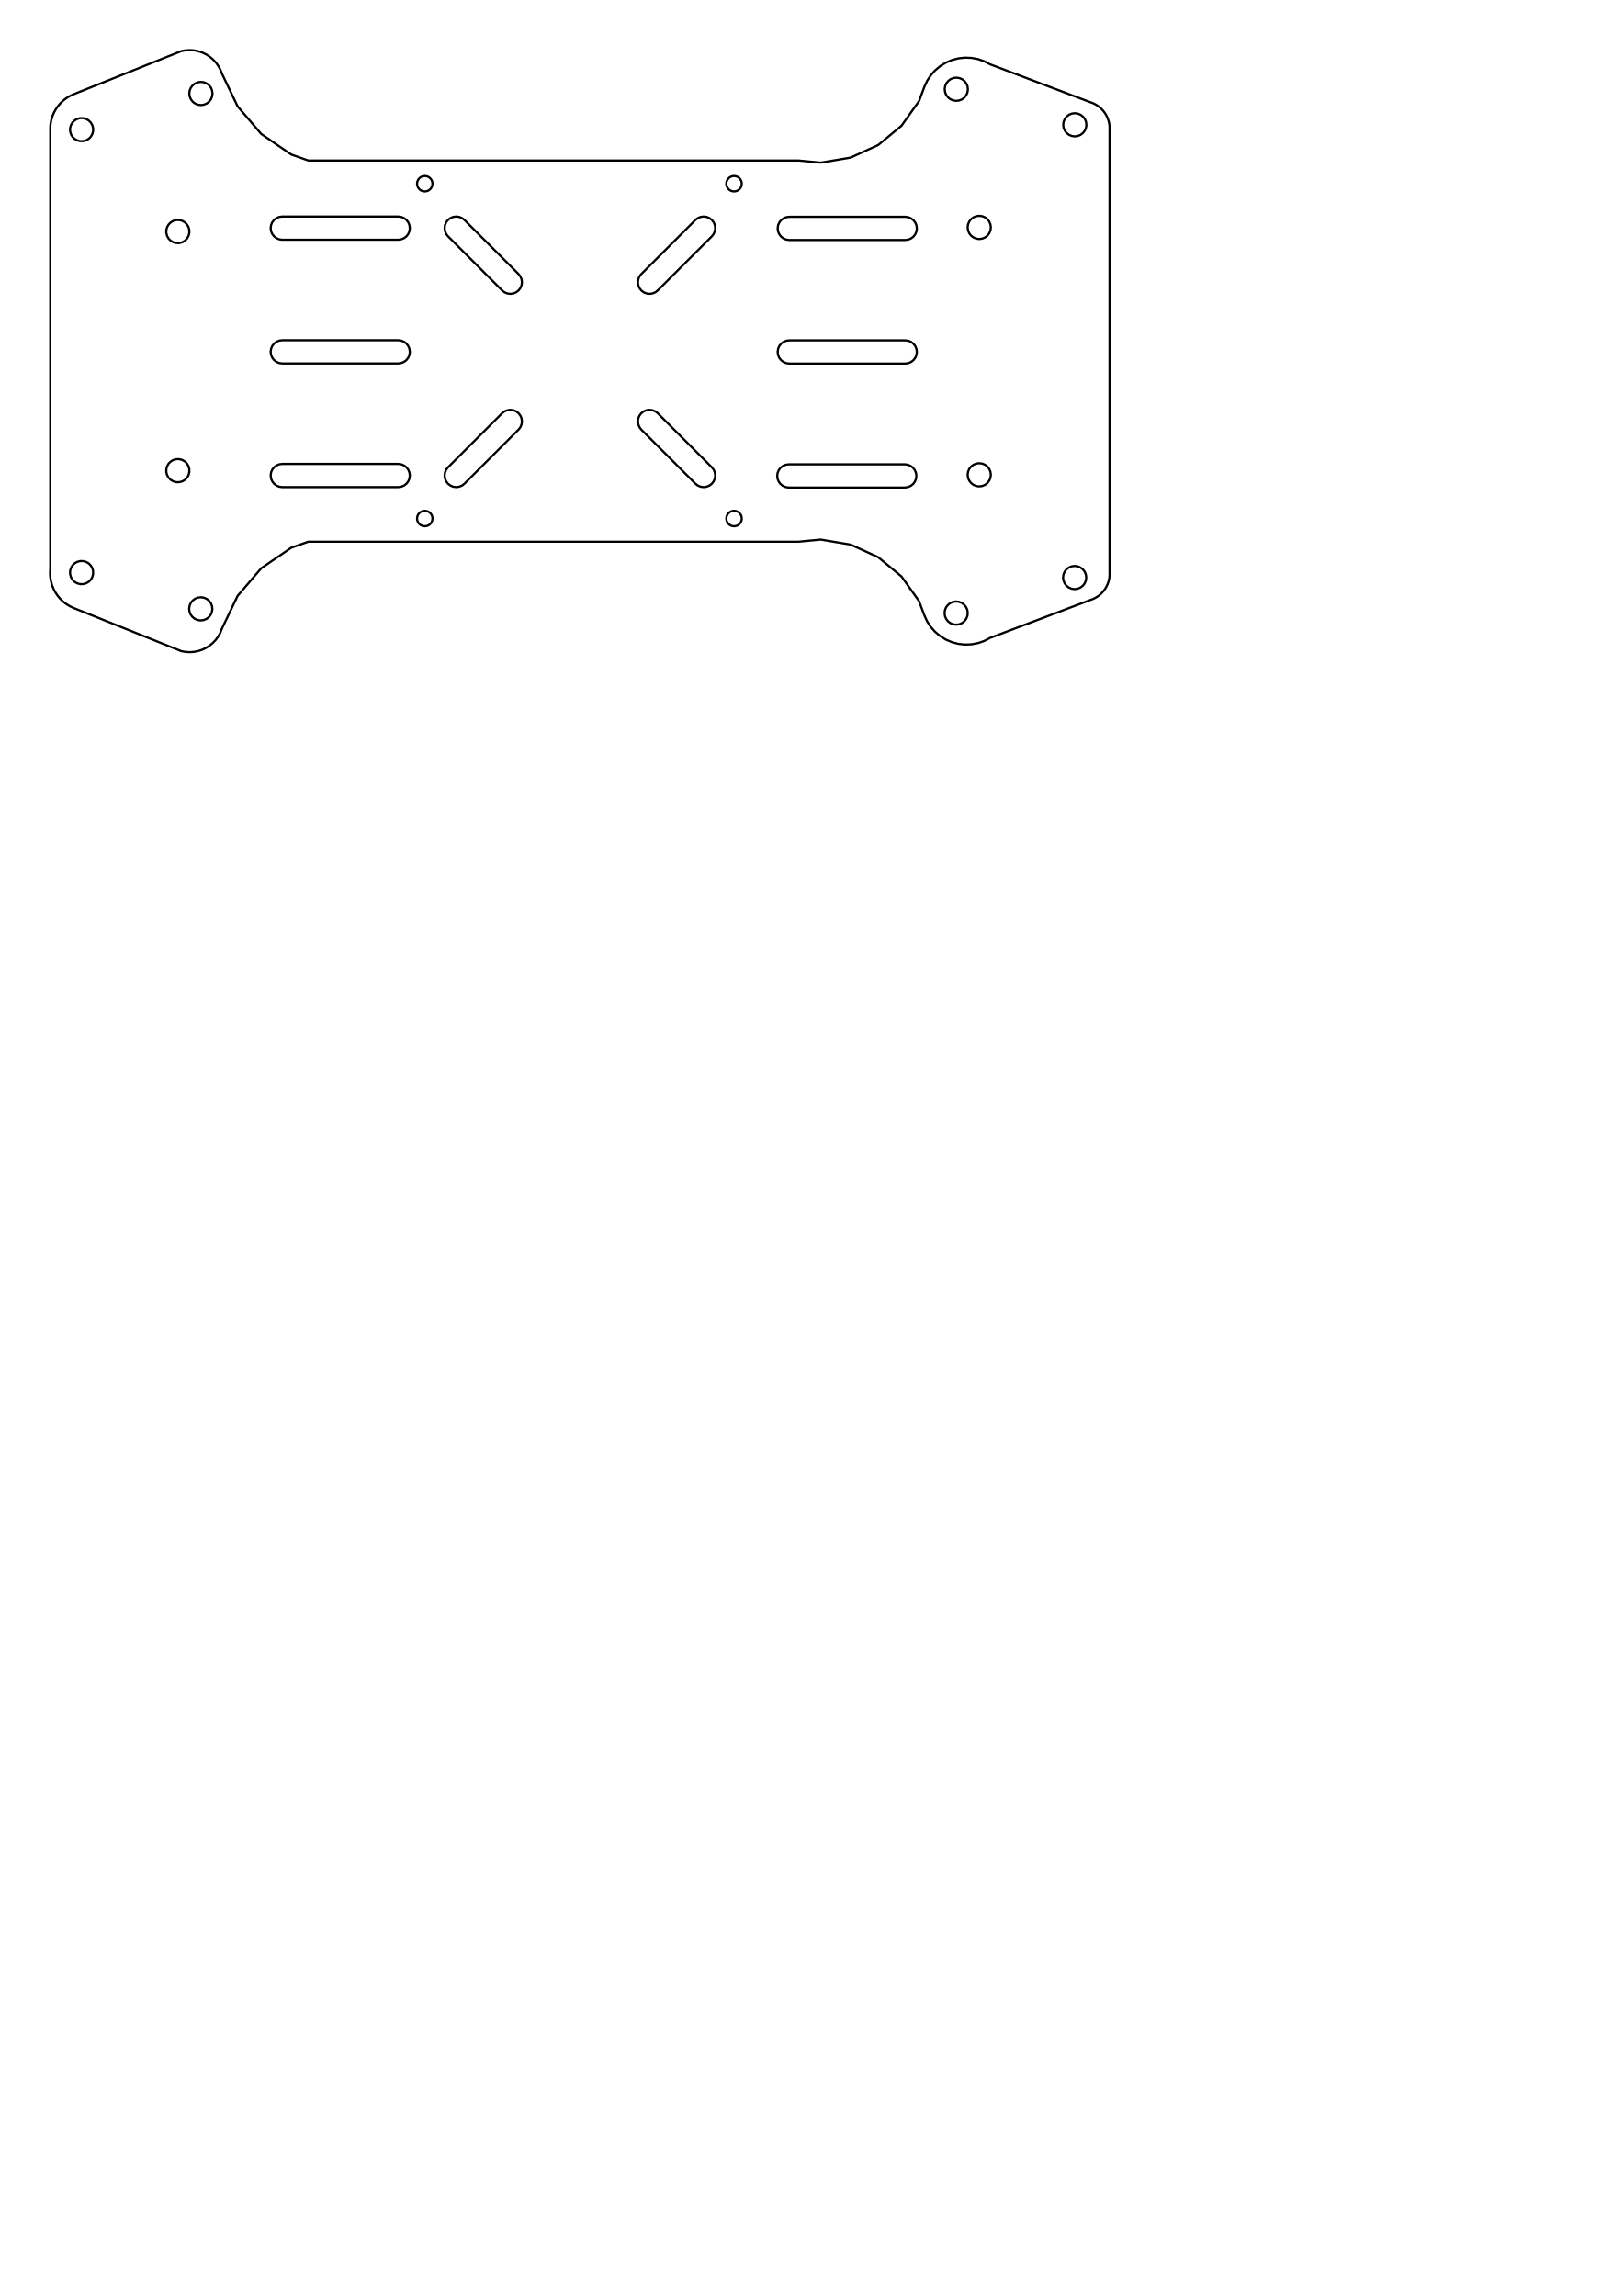
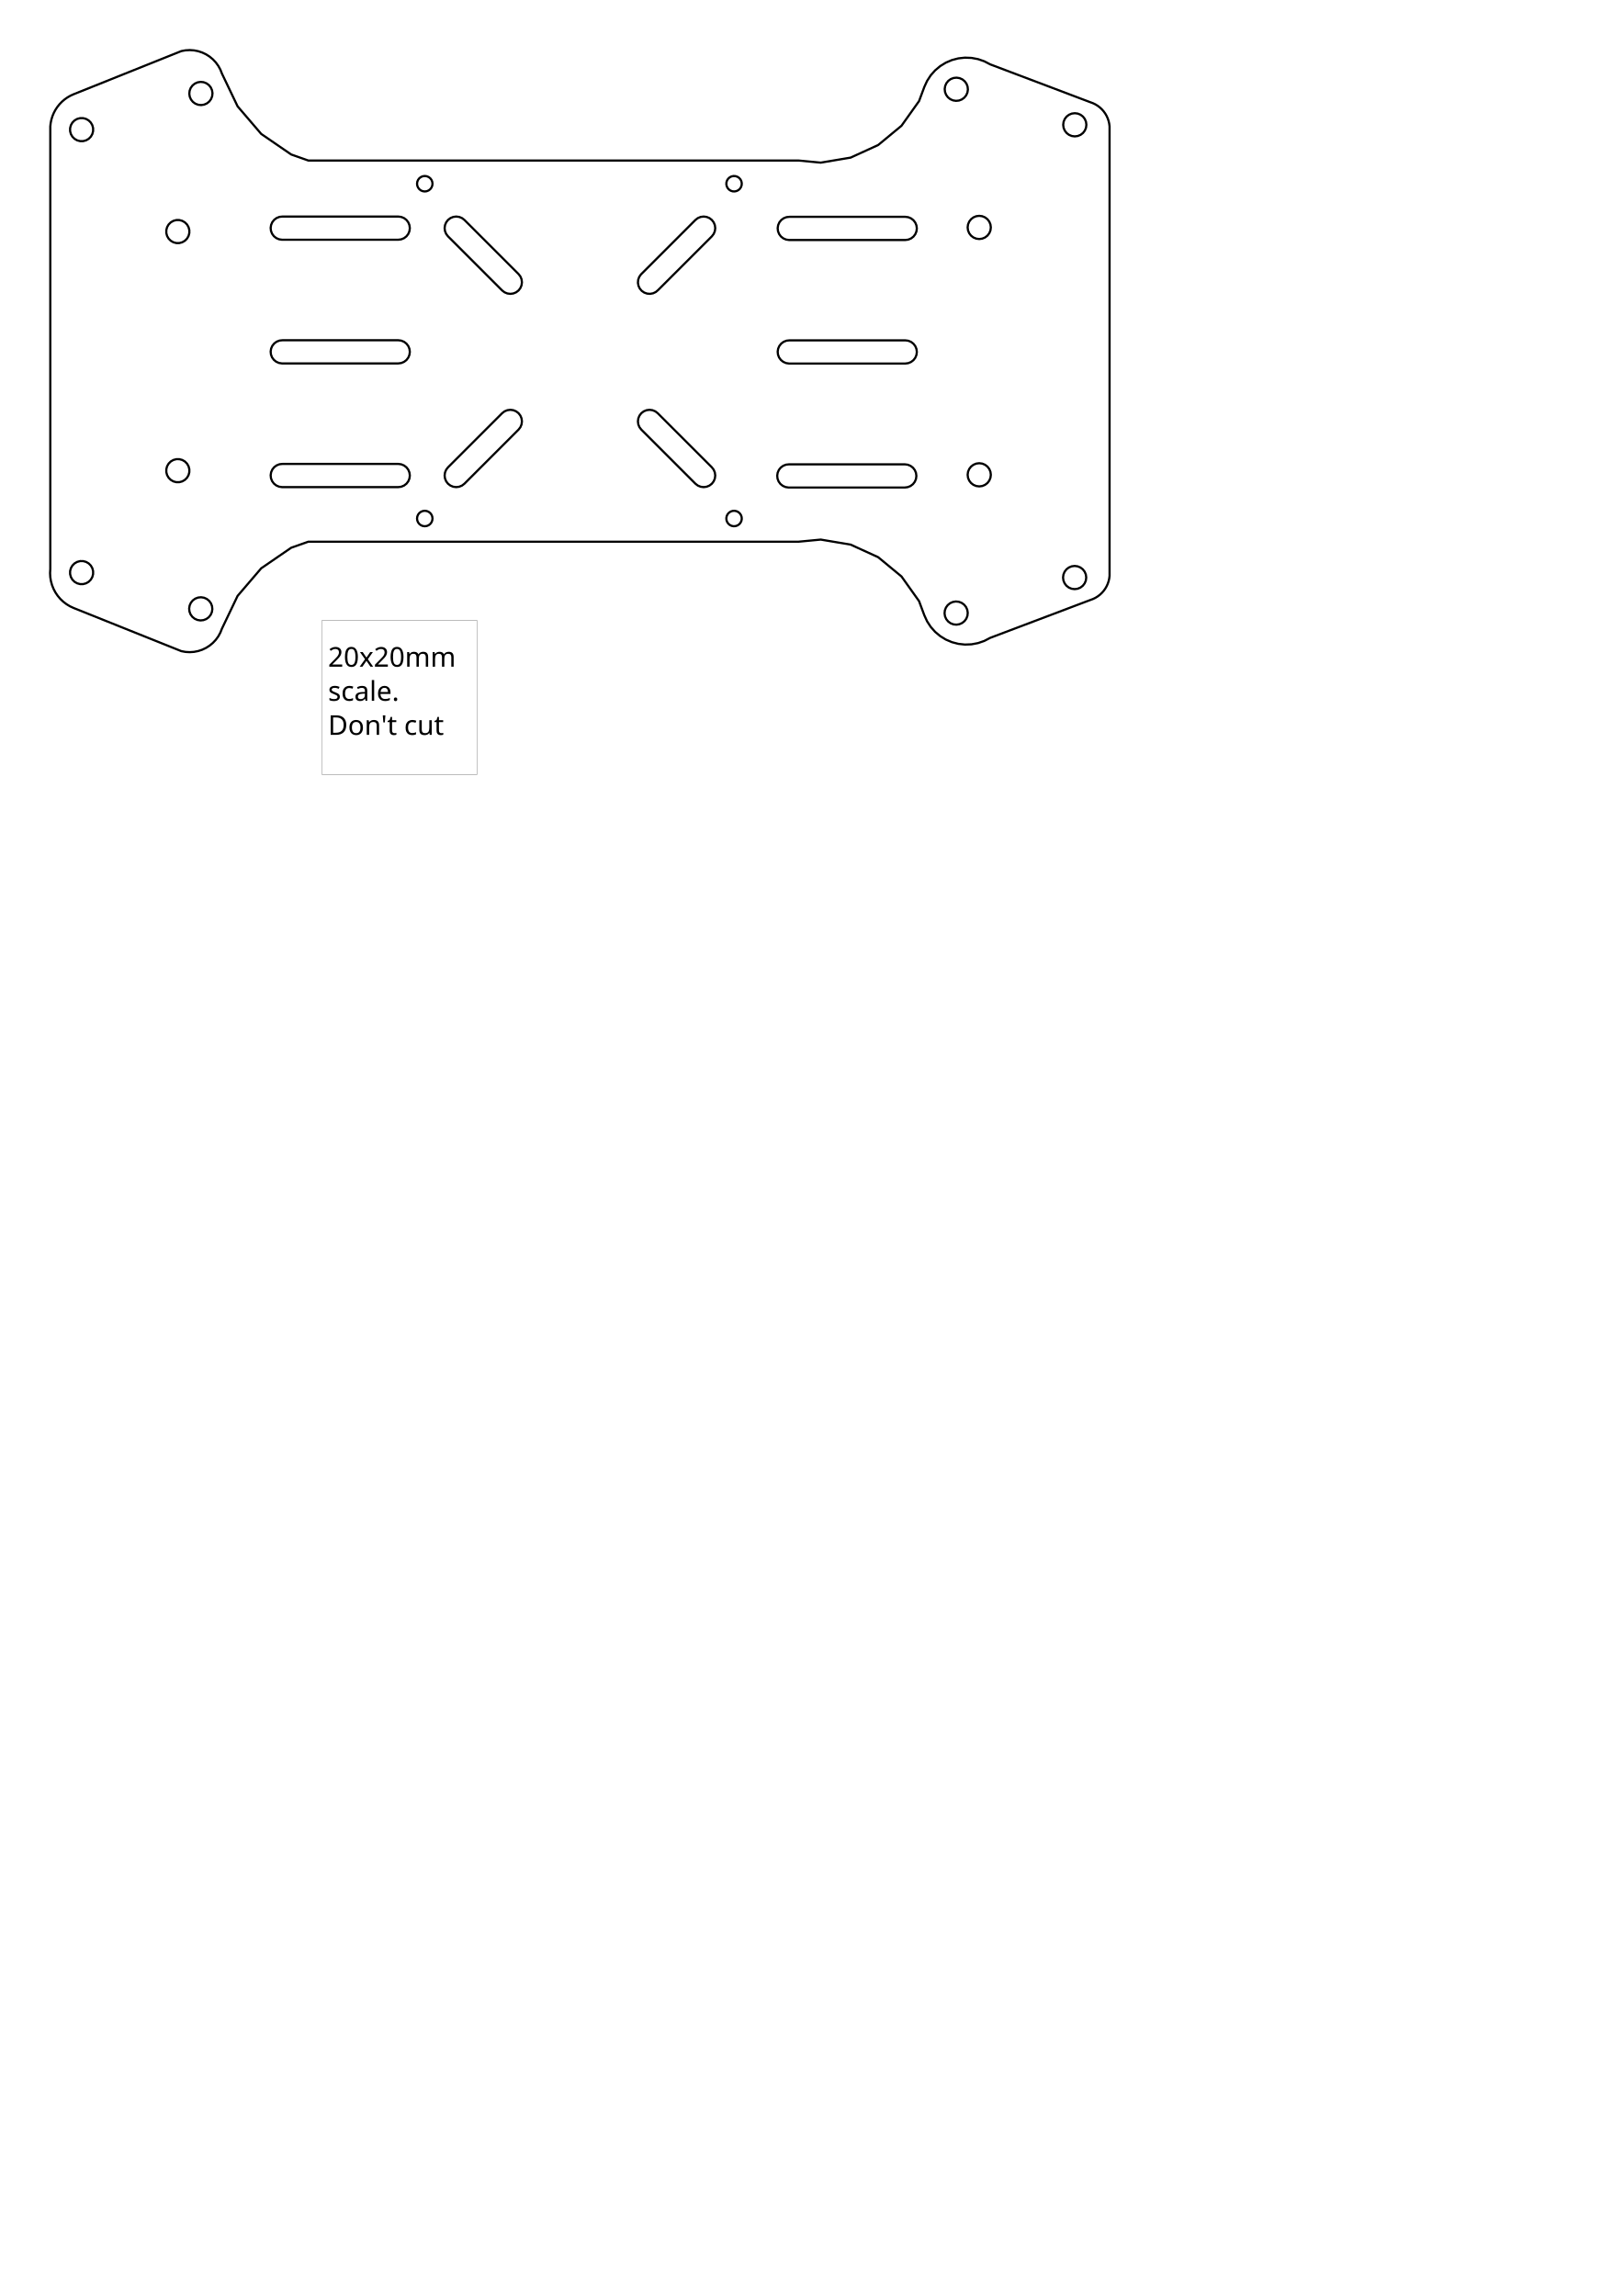
<svg xmlns="http://www.w3.org/2000/svg" width="744.094" height="1052.362" id="svg3336" version="1.1">
  <defs id="defs3340">
    <marker id="DistanceX" orient="auto" refX="0.0" refY="0.0" style="overflow:visible">
      <path d="M 3,-3 L -3,3 M 0,-5 L  0,5" style="stroke:#000000; stroke-width:0.5" id="path3343" />
    </marker>
    <pattern height="8" id="Hatch" patternUnits="userSpaceOnUse" width="8" x="0" y="0">
      <path d="M8 4 l-4,4" linecap="square" stroke="#000000" stroke-width="0.25" id="path3346" />
      <path d="M6 2 l-4,4" linecap="square" stroke="#000000" stroke-width="0.25" id="path3348" />
      <path d="M4 0 l-4,4" linecap="square" stroke="#000000" stroke-width="0.25" id="path3350" />
    </pattern>
    <symbol id="*MODEL_SPACE" />
    <symbol id="*PAPER_SPACE" />
  </defs>
  <g id="g3354" />
  <g id="g3356">
    <path id="path3598" style="fill:none;stroke:#000000" d="m 23.841,268.164 0.688,1.734 0.871,1.649 1.044,1.545 1.205,1.423 1.352,1.285 1.483,1.131 1.596,0.964 1.691,0.786 49.336,19.771 1.916,0.351 1.945,0.109 1.943,-0.134 1.911,-0.375 1.85,-0.61 1.759,-0.836 1.642,-1.049 1.498,-1.245 1.331,-1.422 1.144,-1.577 0.938,-1.707 0.718,-1.811 7.182,-15.021 10.825,-12.65 13.731,-9.417 7.85,-2.771 224.652,0 10.19,-0.971 13.682,2.304 12.62,5.767 10.697,8.836 8.045,11.304 2.423,6.501 1.266,2.758 1.658,2.542 2.013,2.272 2.324,1.952 2.586,1.589 2.791,1.192 2.936,0.77 3.017,0.331 3.033,-0.116 2.983,-0.56 2.869,-0.992 2.692,-1.402 45.869,-17.351 1.178,-0.43 1.129,-0.545 1.069,-0.654 0.999,-0.757 0.919,-0.853 0.83,-0.94 0.733,-1.017 0.628,-1.085 0.517,-1.142 0.401,-1.188 0.281,-1.222 0.159,-1.244 0,-206.015 -0.159,-1.244 -0.281,-1.222 -0.401,-1.188 -0.517,-1.142 -0.628,-1.085 -0.733,-1.017 -0.83,-0.94 -0.919,-0.853 -0.999,-0.757 -1.069,-0.654 -1.129,-0.545 -1.178,-0.43 -45.869,-17.351 -2.692,-1.402 -2.869,-0.991 -2.983,-0.56 -3.033,-0.116 -3.017,0.331 -2.936,0.77 -2.791,1.193 -2.586,1.589 -2.324,1.952 -2.013,2.272 -1.658,2.543 -1.266,2.758 -2.423,6.501 -8.045,11.304 -10.697,8.837 -12.62,5.767 -13.682,2.304 -10.19,-0.971 -224.652,0 -7.85,-2.771 -13.731,-9.417 L 108.886,48.74 101.704,33.719 100.985,31.909 100.047,30.202 98.904,28.625 97.572,27.203 96.074,25.958 94.433,24.909 92.673,24.073 90.824,23.463 88.912,23.088 l -1.943,-0.134 -1.945,0.109 -1.916,0.351 -49.336,19.771 -1.457,0.664 -1.388,0.797 -1.308,0.923 -1.216,1.041 -1.114,1.15 -1.001,1.249 -0.88,1.337 -0.752,1.414 -0.617,1.478 -0.476,1.529 -0.331,1.566 -0.184,1.591 -7e-6,202.874 -0.103,1.862 0.099,1.862 0.3,1.841 z" />
    <path id="path3642" style="fill:none;stroke:#000000" d="m 332.859,237.401 0.187,-0.906 0.415,-0.827 0.615,-0.691 0.773,-0.508 0.878,-0.291 0.923,-0.054 0.906,0.187 0.827,0.415 0.691,0.615 0.508,0.773 0.291,0.878 0.054,0.923 -0.187,0.906 -0.415,0.827 -0.615,0.691 -0.773,0.508 -0.878,0.291 -0.923,0.054 -0.906,-0.187 -0.827,-0.415 -0.691,-0.615 -0.508,-0.773 -0.291,-0.878 z" />
    <path id="path3682" style="fill:none;stroke:#000000" d="m 36.714,64.689 -1.341,-0.357 -1.203,-0.692 -0.983,-0.979 -0.696,-1.2 -0.361,-1.34 -0.002,-1.387 0.357,-1.341 0.692,-1.203 0.979,-0.983 1.2,-0.696 1.34,-0.361 1.387,-0.002 1.341,0.357 1.203,0.692 0.983,0.979 0.696,1.2 0.361,1.34 0.002,1.387 -0.357,1.341 -0.692,1.203 -0.979,0.983 -1.2,0.696 -1.34,0.362 z" />
    <path id="path3730" style="fill:none;stroke:#000000" d="m 183.873,223.087 1.282,-0.531 1.101,-0.845 0.845,-1.101 0.531,-1.282 0.181,-1.376 -0.181,-1.376 -0.531,-1.282 -0.845,-1.101 -1.101,-0.845 -1.282,-0.531 -1.376,-0.181 -53.025,0.001 -1.379,0.149 -1.294,0.501 -1.12,0.819 -0.87,1.081 -0.561,1.269 -0.213,1.371 0.149,1.379 0.501,1.294 0.819,1.12 1.081,0.87 1.269,0.561 1.371,0.213 53.275,10e-4 z" />
    <path id="path3774" style="fill:none;stroke:#000000" d="m 83.533,210.825 1.2,0.696 0.979,0.983 0.692,1.203 0.357,1.341 -0.002,1.387 -0.361,1.34 -0.696,1.2 -0.983,0.979 -1.203,0.692 -1.341,0.357 -1.387,-0.002 -1.34,-0.361 -1.2,-0.696 -0.979,-0.983 -0.692,-1.203 -0.357,-1.341 0.002,-1.387 0.361,-1.34 0.696,-1.2 0.983,-0.979 1.203,-0.692 1.341,-0.357 1.387,0.002 z" />
    <path id="path3820" style="fill:none;stroke:#000000" d="m 39.424,267.363 1.203,-0.692 0.983,-0.979 0.696,-1.2 0.361,-1.34 0.002,-1.387 -0.357,-1.341 -0.692,-1.203 -0.979,-0.983 -1.2,-0.696 -1.34,-0.363 -1.387,-10e-4 -1.341,0.357 -1.203,0.692 -0.983,0.98 -0.696,1.201 -0.361,1.339 -0.002,1.387 0.357,1.341 0.692,1.203 0.979,0.983 1.2,0.696 1.34,0.361 1.387,10e-4 z" />
    <path id="path3868" style="fill:none;stroke:#000000" d="m 487.345,266.086 0.531,1.281 0.844,1.1 1.1,0.844 1.281,0.531 1.375,0.181 1.375,-0.181 1.281,-0.531 1.1,-0.844 0.844,-1.1 0.531,-1.281 0.181,-1.375 -0.181,-1.375 -0.531,-1.281 -0.844,-1.1 -1.1,-0.844 -1.281,-0.531 -1.375,-0.181 -1.375,0.181 -1.281,0.531 -1.1,0.844 -0.844,1.1 -0.531,1.281 -0.181,1.375 z" />
    <path id="path3910" style="fill:none;stroke:#000000" d="m 497.675,58.574 -0.531,1.281 -0.844,1.1 -1.1,0.844 -1.281,0.531 -1.375,0.181 -1.375,-0.181 -1.281,-0.531 -1.1,-0.844 -0.844,-1.1 -0.531,-1.281 -0.181,-1.375 0.181,-1.375 0.531,-1.281 0.844,-1.1 1.1,-0.844 1.281,-0.531 1.375,-0.181 1.375,0.181 1.281,0.531 1.1,0.844 0.844,1.1 0.531,1.281 0.181,1.375 z" />
    <path id="path3958" style="fill:none;stroke:#000000" d="m 361.573,110.004 -1.371,-0.213 -1.269,-0.561 -1.081,-0.87 -0.819,-1.12 -0.501,-1.294 -0.149,-1.379 0.213,-1.371 0.561,-1.269 0.87,-1.081 1.12,-0.819 1.294,-0.501 1.379,-0.149 53.025,-0.001 1.376,0.181 1.282,0.531 1.101,0.845 0.845,1.101 0.531,1.282 0.181,1.376 -0.181,1.376 -0.531,1.282 -0.845,1.101 -1.101,0.845 -1.282,0.531 -1.376,0.181 z" />
    <path id="path4002" style="fill:none;stroke:#000000" d="m 191.592,85.981 -0.354,-0.855 -0.121,-0.917 0.121,-0.917 0.354,-0.855 0.563,-0.734 0.734,-0.563 0.855,-0.354 0.917,-0.121 0.917,0.121 0.855,0.354 0.734,0.563 0.563,0.734 0.354,0.855 0.121,0.917 -0.121,0.917 -0.354,0.855 -0.563,0.734 -0.734,0.563 -0.855,0.354 -0.917,0.121 -0.917,-0.121 -0.855,-0.354 -0.734,-0.563 z" />
    <path id="path4048" style="fill:none;stroke:#000000" d="m 183.873,99.432 1.282,0.531 1.101,0.845 0.845,1.101 0.531,1.282 0.181,1.376 -0.181,1.376 -0.531,1.282 -0.845,1.101 -1.101,0.845 -1.282,0.531 -1.376,0.181 -53.275,-0.001 -1.371,-0.213 -1.269,-0.561 -1.081,-0.87 -0.819,-1.12 -0.501,-1.294 -0.149,-1.379 0.213,-1.371 0.561,-1.269 0.87,-1.081 1.12,-0.819 1.294,-0.501 1.379,-0.149 53.025,-0.001 z" />
    <path id="path4086" style="fill:none;stroke:#000000" d="m 80.787,100.867 -1.34,0.361 -1.2,0.696 -0.979,0.983 -0.692,1.203 -0.357,1.341 0.002,1.387 0.361,1.34 0.696,1.2 0.983,0.979 1.203,0.692 1.341,0.357 1.387,-0.002 1.34,-0.362 1.2,-0.696 0.979,-0.983 0.692,-1.203 0.357,-1.341 -0.002,-1.387 -0.361,-1.34 -0.696,-1.2 -0.983,-0.979 -1.203,-0.692 -1.341,-0.357 z" />
    <path id="path4122" style="fill:none;stroke:#000000" d="m 454.071,217.627 -0.181,1.376 -0.531,1.282 -0.845,1.101 -1.101,0.845 -1.282,0.531 -1.376,0.181 -1.376,-0.181 -1.282,-0.531 -1.101,-0.845 -0.845,-1.101 -0.531,-1.282 -0.181,-1.376 0.181,-1.376 0.531,-1.282 0.845,-1.101 1.101,-0.845 1.282,-0.531 1.376,-0.181 1.376,0.181 1.282,0.531 1.101,0.845 0.845,1.101 0.531,1.282 z" />
    <path id="path4156" style="fill:none;stroke:#000000" d="m 442.774,43.685 -0.873,1.078 -1.122,0.816 -1.295,0.497 -1.38,0.145 -1.37,-0.217 -1.268,-0.564 -1.078,-0.873 -0.816,-1.122 -0.497,-1.295 -0.145,-1.38 0.217,-1.37 0.564,-1.268 0.873,-1.078 1.122,-0.816 1.295,-0.497 1.38,-0.145 1.37,0.217 1.268,0.564 1.078,0.873 0.816,1.122 0.497,1.295 0.145,1.38 -0.217,1.37 z" />
    <path id="path4196" style="fill:none;stroke:#000000" d="m 88.14,282.717 1.078,0.874 1.267,0.565 1.37,0.218 1.38,-0.144 1.296,-0.496 1.123,-0.815 0.874,-1.078 0.565,-1.267 0.218,-1.37 -0.144,-1.38 -0.496,-1.296 -0.815,-1.123 -1.078,-0.874 -1.267,-0.565 -1.37,-0.218 -1.38,0.144 -1.296,0.496 -1.123,0.815 -0.874,1.078 -0.565,1.267 -0.218,1.37 0.144,1.38 0.496,1.296 z" />
    <path id="path4236" style="fill:none;stroke:#000000" d="m 416.223,166.447 1.282,-0.531 1.101,-0.845 0.845,-1.101 0.531,-1.282 0.181,-1.376 -0.181,-1.376 -0.531,-1.282 -0.845,-1.101 -1.101,-0.845 -1.282,-0.531 -1.376,-0.181 -53.025,0.001 -1.379,0.149 -1.294,0.501 -1.12,0.819 -0.87,1.081 -0.561,1.269 -0.213,1.371 0.149,1.379 0.501,1.294 0.819,1.12 1.081,0.87 1.269,0.561 1.371,0.213 53.275,0.001 z" />
    <path id="path4274" style="fill:none;stroke:#000000" d="m 433.504,278.466 0.816,-1.122 1.078,-0.873 1.268,-0.564 1.37,-0.217 1.38,0.145 1.295,0.497 1.122,0.816 0.873,1.078 0.564,1.268 0.217,1.37 -0.145,1.38 -0.497,1.295 -0.816,1.122 -1.078,0.873 -1.268,0.564 -1.37,0.217 -1.38,-0.145 -1.295,-0.497 -1.122,-0.816 -0.873,-1.078 -0.564,-1.268 -0.217,-1.37 0.145,-1.38 z" />
    <path id="path4316" style="fill:none;stroke:#000000" d="m 292.457,128.259 0.464,-1.307 0.787,-1.143 24.991,-25.001 1.101,-0.845 1.282,-0.531 1.376,-0.181 1.376,0.181 1.282,0.531 1.101,0.845 0.845,1.101 0.531,1.282 0.181,1.376 -0.181,1.376 -0.531,1.282 -0.845,1.101 -24.615,24.605 -1.056,0.9 -1.253,0.596 -1.365,0.251 -1.383,-0.11 -1.307,-0.464 -1.143,-0.787 -0.9,-1.056 -0.596,-1.253 -0.252,-1.365 z" />
    <path id="path4356" style="fill:none;stroke:#000000" d="m 193.744,241.081 -0.855,-0.354 -0.734,-0.563 -0.563,-0.734 -0.354,-0.855 -0.121,-0.917 0.121,-0.917 0.354,-0.855 0.563,-0.734 0.734,-0.563 0.855,-0.354 0.917,-0.121 0.917,0.121 0.855,0.354 0.734,0.563 0.563,0.734 0.354,0.855 0.121,0.917 -0.121,0.917 -0.354,0.855 -0.563,0.734 -0.734,0.563 -0.855,0.354 -0.917,0.121 z" />
    <path id="path4400" style="fill:none;stroke:#000000" d="m 88.409,46.707 1.123,0.815 1.296,0.496 1.38,0.144 1.37,-0.218 1.267,-0.565 1.078,-0.874 0.815,-1.123 0.496,-1.296 0.144,-1.38 -0.218,-1.37 -0.565,-1.267 -0.874,-1.078 -1.123,-0.815 -1.296,-0.496 -1.38,-0.144 -1.37,0.218 -1.267,0.565 -1.078,0.874 -0.815,1.123 -0.496,1.296 -0.144,1.38 0.218,1.37 0.565,1.267 z" />
    <path id="path4442" style="fill:none;stroke:#000000" d="m 239.009,194.524 -0.531,1.282 -0.845,1.101 -24.803,24.804 -1.101,0.845 -1.282,0.531 -1.376,0.181 -1.376,-0.181 -1.282,-0.531 -1.101,-0.845 -0.845,-1.101 -0.531,-1.282 -0.181,-1.376 0.181,-1.376 0.531,-1.282 0.845,-1.101 24.803,-24.804 1.101,-0.845 1.282,-0.531 1.376,-0.181 1.376,0.181 1.282,0.531 1.101,0.845 0.845,1.101 0.531,1.282 0.181,1.376 z" />
    <path id="path4484" style="fill:none;stroke:#000000" d="m 210.448,99.432 1.282,0.531 1.101,0.845 24.803,24.803 0.845,1.101 0.531,1.282 0.181,1.376 -0.181,1.376 -0.531,1.282 -0.845,1.101 -1.101,0.845 -1.282,0.531 -1.376,0.181 -1.376,-0.181 -1.282,-0.531 -1.101,-0.845 -24.803,-24.803 -0.845,-1.101 -0.531,-1.282 -0.181,-1.376 0.181,-1.376 0.531,-1.282 0.845,-1.101 1.101,-0.845 1.282,-0.531 1.376,-0.181 z" />
    <path id="path4534" style="fill:none;stroke:#000000" d="m 416.01,223.274 1.282,-0.531 1.101,-0.845 0.845,-1.101 0.531,-1.282 0.181,-1.376 -0.181,-1.376 -0.531,-1.282 -0.845,-1.101 -1.101,-0.845 -1.282,-0.531 -1.376,-0.181 -53.025,0.001 -1.379,0.149 -1.294,0.501 -1.12,0.819 -0.87,1.081 -0.561,1.269 -0.213,1.371 0.149,1.379 0.501,1.294 0.819,1.12 1.081,0.87 1.269,0.561 1.371,0.213 53.275,0.001 z" />
    <path id="path4580" style="fill:none;stroke:#000000" d="m 183.873,156.125 1.282,0.531 1.101,0.845 0.845,1.101 0.531,1.282 0.181,1.376 -0.181,1.376 -0.531,1.282 -0.845,1.101 -1.101,0.845 -1.282,0.531 -1.376,0.181 -53.275,-10e-4 -1.371,-0.213 -1.269,-0.561 -1.081,-0.87 -0.819,-1.12 -0.501,-1.294 -0.149,-1.379 0.213,-1.371 0.561,-1.269 0.87,-1.081 1.12,-0.819 1.294,-0.501 1.379,-0.149 53.025,-0.001 z" />
    <path id="path4620" style="fill:none;stroke:#000000" d="m 333.204,82.665 0.508,-0.773 0.691,-0.615 0.827,-0.415 0.906,-0.187 0.923,0.054 0.878,0.291 0.773,0.508 0.615,0.691 0.415,0.827 0.187,0.906 -0.054,0.923 -0.291,0.878 -0.508,0.773 -0.691,0.615 -0.827,0.415 -0.906,0.187 -0.923,-0.054 -0.878,-0.291 -0.773,-0.508 -0.615,-0.691 -0.415,-0.827 -0.187,-0.906 0.054,-0.923 z" />
    <path id="path4664" style="fill:none;stroke:#000000" d="m 294.998,188.546 1.282,-0.531 1.376,-0.181 1.376,0.181 1.282,0.531 1.101,0.845 24.803,24.804 0.845,1.101 0.531,1.282 0.181,1.376 -0.181,1.376 -0.531,1.282 -0.845,1.101 -1.101,0.845 -1.282,0.531 -1.376,0.181 -1.376,-0.181 -1.282,-0.531 -1.101,-0.845 -24.803,-24.804 -0.845,-1.101 -0.531,-1.282 -0.181,-1.376 0.181,-1.376 0.531,-1.282 0.845,-1.101 z" />
    <path id="path4702" style="fill:none;stroke:#000000" d="m 453.359,106.898 -0.845,1.101 -1.101,0.845 -1.282,0.531 -1.376,0.181 -1.376,-0.181 -1.282,-0.531 -1.101,-0.845 -0.845,-1.101 -0.531,-1.282 -0.181,-1.376 0.181,-1.376 0.531,-1.282 0.845,-1.101 1.101,-0.845 1.282,-0.531 1.376,-0.181 1.376,0.181 1.282,0.531 1.101,0.845 0.845,1.101 0.531,1.282 0.181,1.376 -0.181,1.376 z" />
+     <rect style="opacity:1;fill:none;fill-opacity:1;stroke:#000000;stroke-width:0.1;stroke-linecap:round;stroke-linejoin:round;stroke-miterlimit:4;stroke-dasharray:none;stroke-dashoffset:0;stroke-opacity:1" id="rect3371" width="70.866" height="70.866" x="147.654" y="284.243" ry="0" />
+     <text xml:space="preserve" style="font-style:normal;font-weight:normal;font-size:12.5px;line-height:125%;font-family:sans-serif;letter-spacing:0px;word-spacing:0px;fill:#000000;fill-opacity:1;stroke:none;stroke-width:1px;stroke-linecap:butt;stroke-linejoin:miter;stroke-opacity:1" x="150.319" y="305.569" id="text4179">
+       <tspan id="tspan4181" x="150.319" y="305.569" style="font-size:12.5px">20x20mm </tspan>
+       <tspan x="150.319" y="321.194" style="font-size:12.5px" id="tspan4185">scale. </tspan>
+       <tspan x="150.319" y="336.819" style="font-size:12.5px" id="tspan4191">Don't cut</tspan>
+     </text>
  </g>
</svg>
